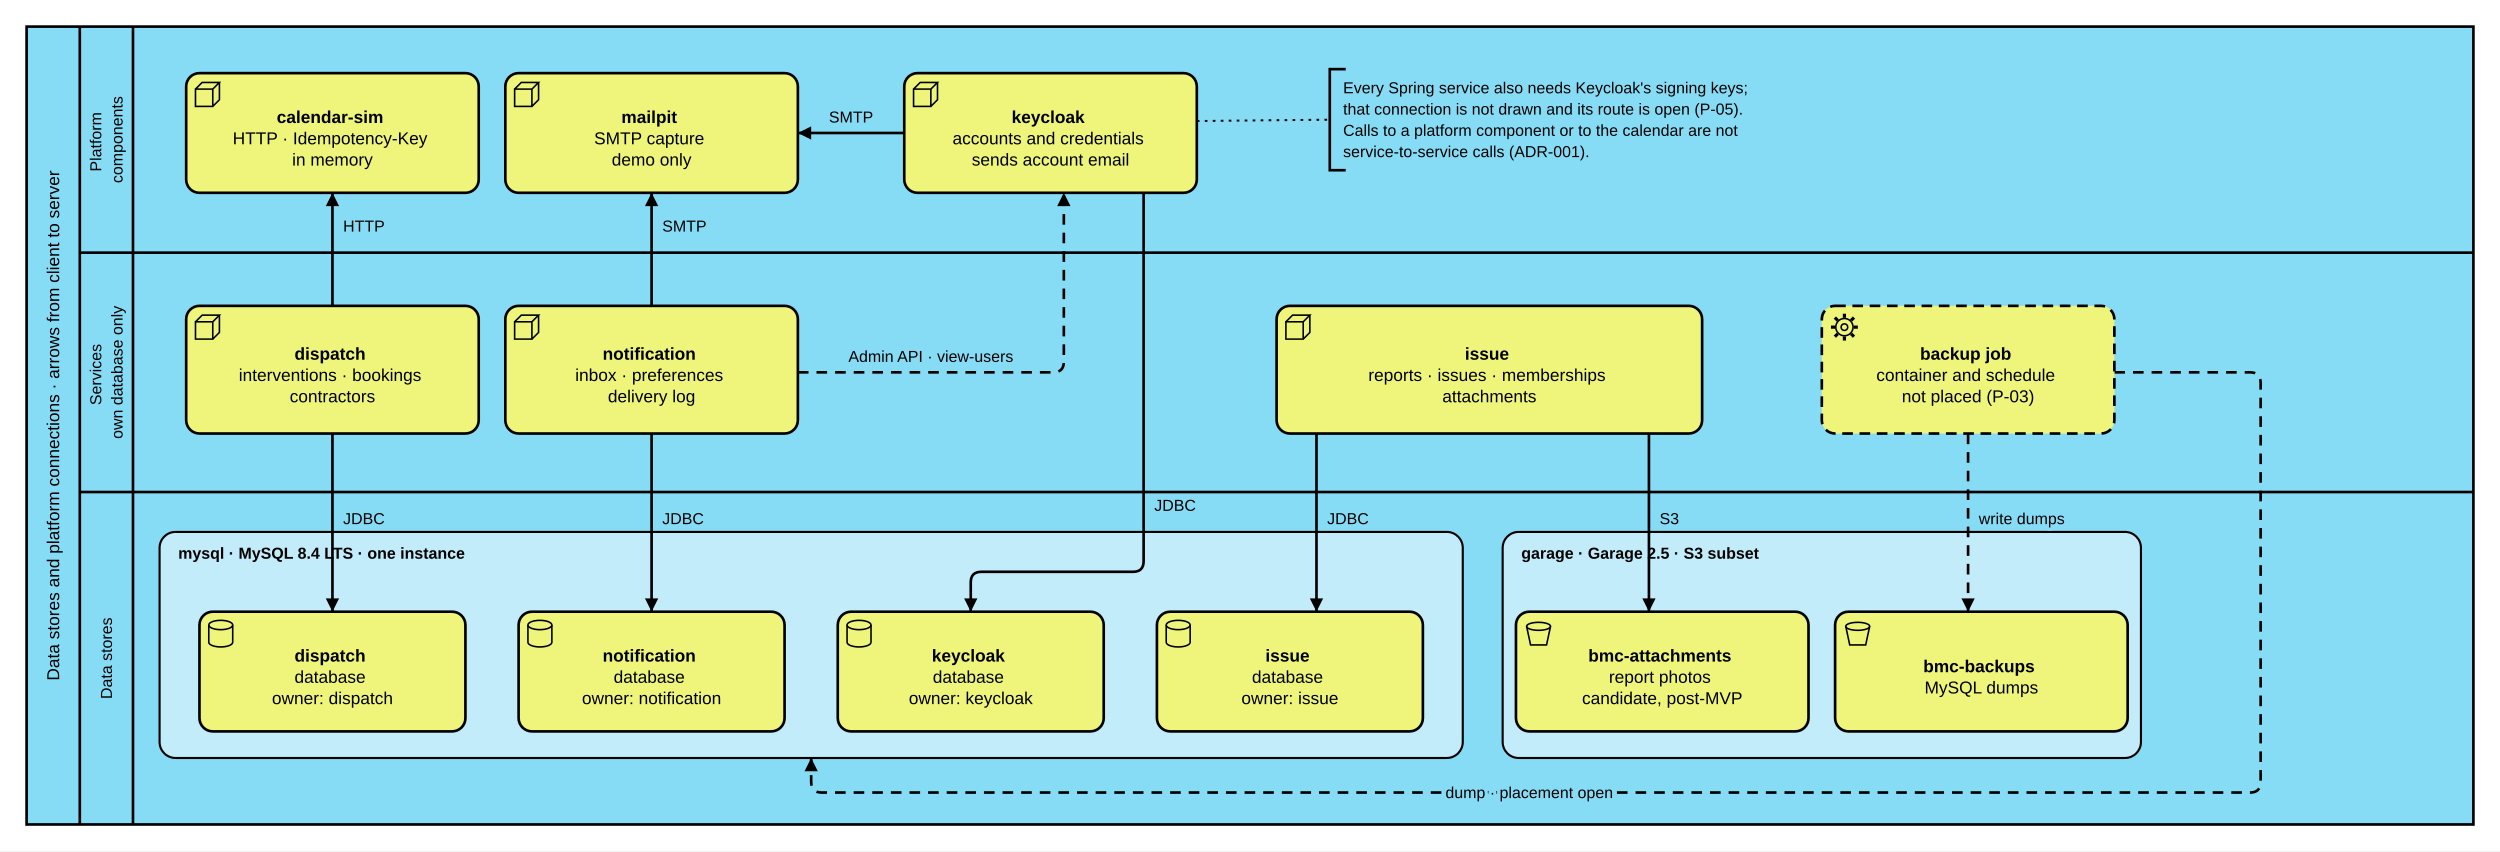
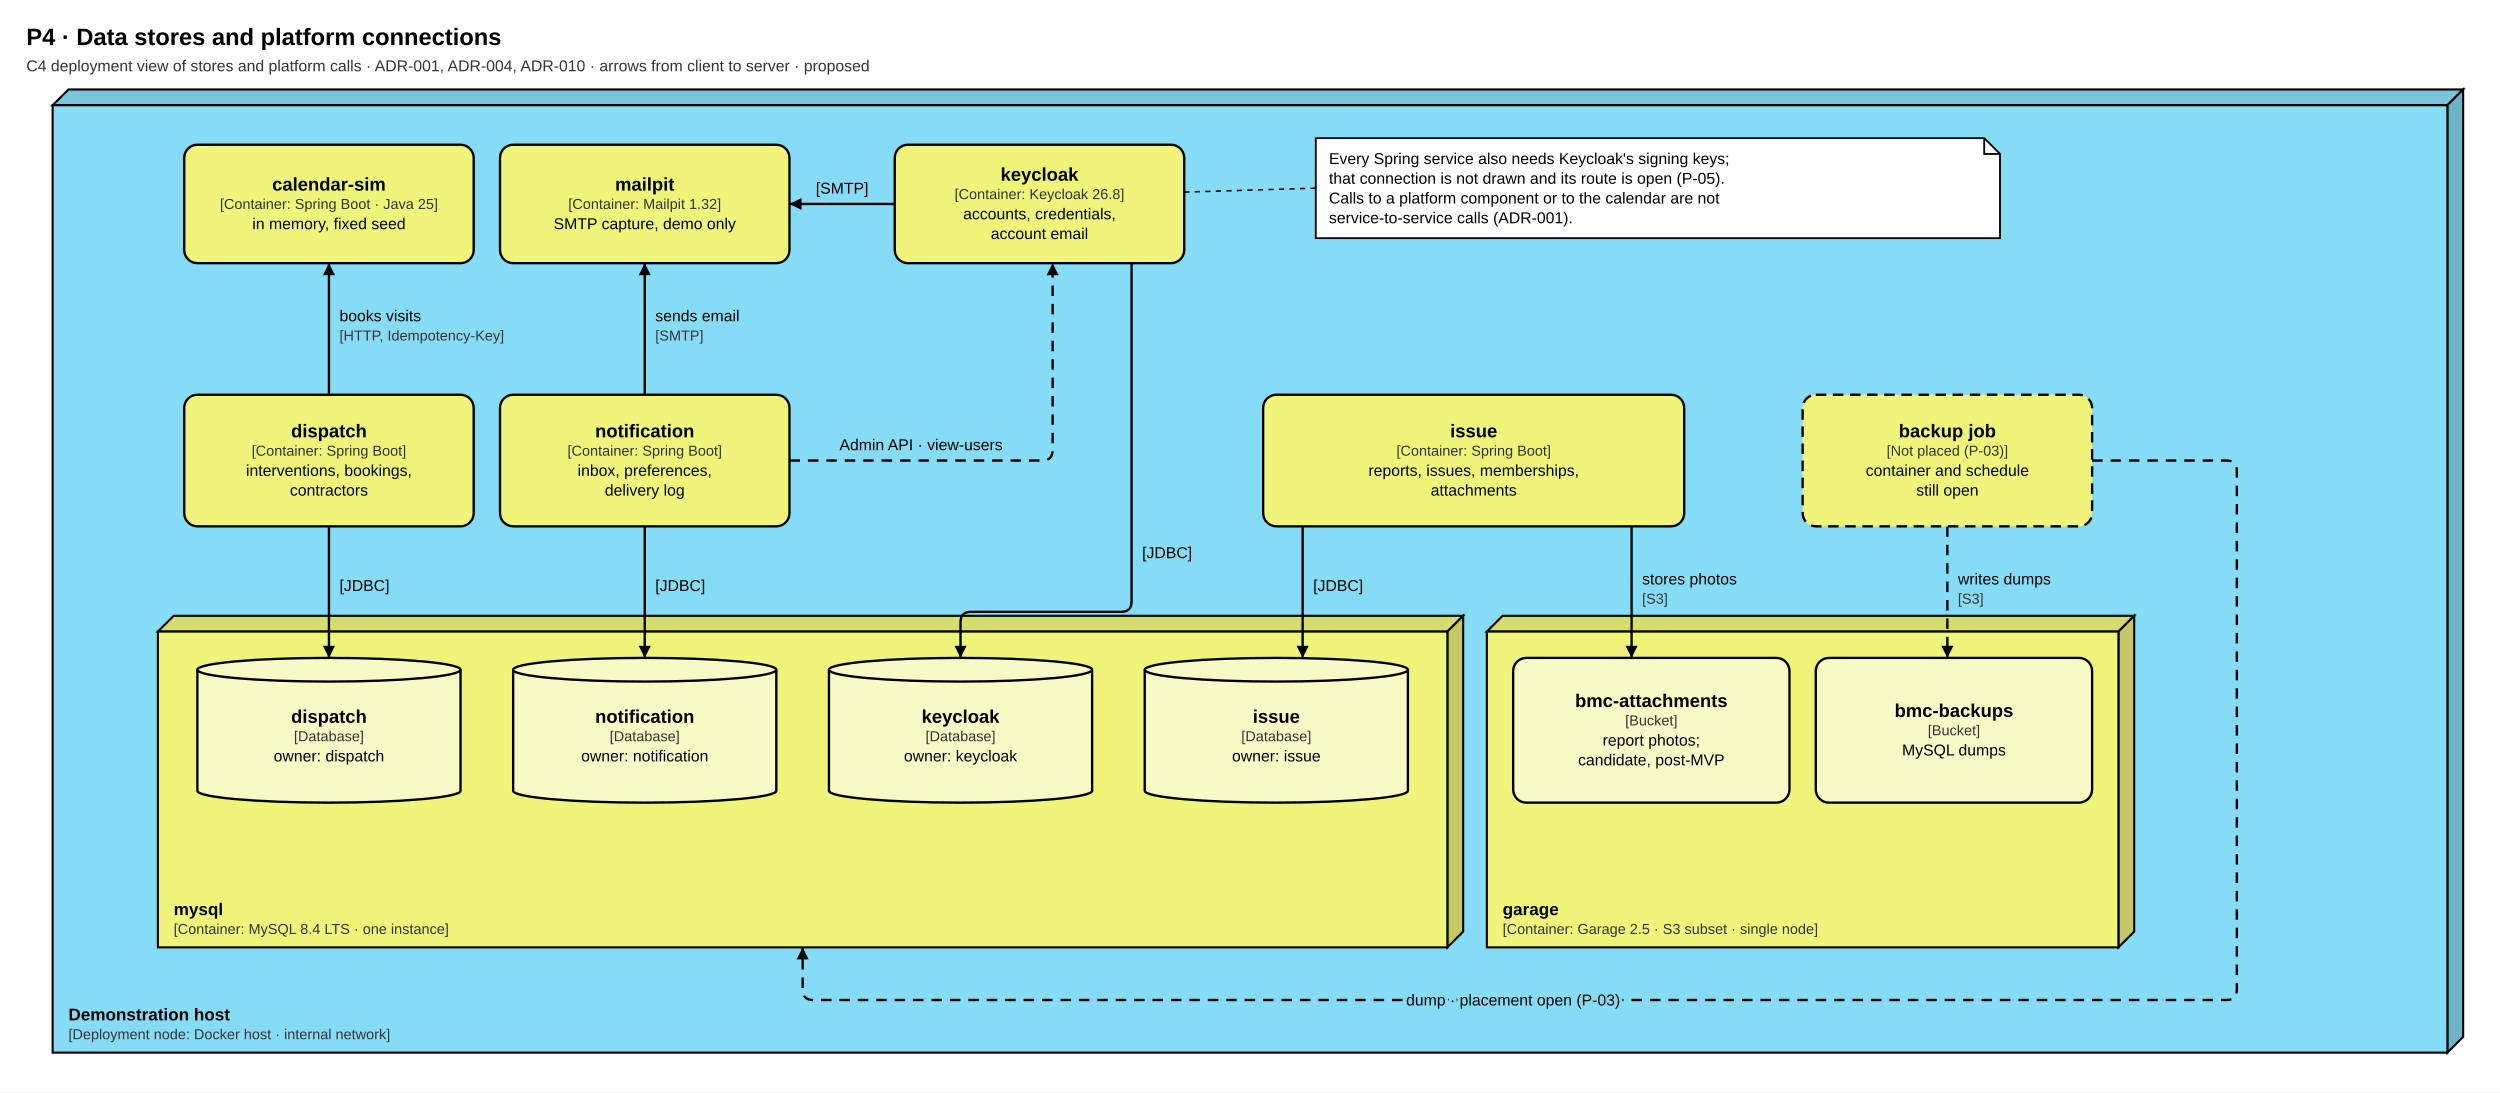
- <svg xmlns="http://www.w3.org/2000/svg" width="1880" height="640" viewBox="0 0 1880 640" font-family="Arial, 'Liberation Sans', Helvetica, sans-serif" fill="#000000">
+ <svg xmlns="http://www.w3.org/2000/svg" width="1900" height="830" viewBox="0 0 1900 830" font-family="Arial, 'Liberation Sans', Helvetica, sans-serif">
  <defs>
-     <marker id="arrow" viewBox="0 0 12 12" refX="11" refY="6" markerWidth="12" markerHeight="12" markerUnits="userSpaceOnUse" orient="auto">
+     <marker id="arrow" viewBox="0 0 12 12" refX="11" refY="6" markerWidth="11" markerHeight="11" markerUnits="userSpaceOnUse" orient="auto">
      <path d="M1 1 L11 6 L1 11 Z" fill="#000000" />
    </marker>
  </defs>
  <rect width="100%" height="100%" fill="#FFFFFF" />
-   <rect x="20" y="20" width="1840" height="600" fill="#87DCF5" stroke="#000000" stroke-width="2" />
-   <path d="M60 20 v600" stroke="#000000" stroke-width="2" />
-   <text x="40.0" y="320.0" font-size="13" text-anchor="middle" dominant-baseline="central" transform="rotate(-90 40.0 320.0)">
-     <tspan x="40.0" dy="0">Data stores and platform connections · arrows from client to server</tspan>
-   </text>
-   <path d="M100 20 v170" stroke="#000000" stroke-width="2" />
-   <text x="80.0" y="97.0" font-size="12" text-anchor="middle" dominant-baseline="central" transform="rotate(-90 80.0 105.0)">
-     <tspan x="80.0" dy="0">Platform</tspan>
-     <tspan x="80.0" dy="16">components</tspan>
-   </text>
-   <path d="M100 190 v180" stroke="#000000" stroke-width="2" />
-   <text x="80.0" y="272.0" font-size="12" text-anchor="middle" dominant-baseline="central" transform="rotate(-90 80.0 280.0)">
-     <tspan x="80.0" dy="0">Services</tspan>
-     <tspan x="80.0" dy="16">own database only</tspan>
-   </text>
-   <path d="M60 190 h1800" stroke="#000000" stroke-width="2" />
-   <path d="M100 370 v250" stroke="#000000" stroke-width="2" />
-   <text x="80.0" y="495.0" font-size="12" text-anchor="middle" dominant-baseline="central" transform="rotate(-90 80.0 495.0)">
-     <tspan x="80.0" dy="0">Data stores</tspan>
-   </text>
-   <path d="M60 370 h1800" stroke="#000000" stroke-width="2" />
-   <rect x="120" y="400" width="980" height="170" rx="12" fill="#C2ECFA" stroke="#000000" stroke-width="1.6" />
-   <text x="134" y="416.0" font-size="12" text-anchor="start" dominant-baseline="central">
-     <tspan x="134" dy="0" font-weight="bold">mysql · MySQL 8.4 LTS · one instance</tspan>
-   </text>
-   <rect x="1130" y="400" width="480" height="170" rx="12" fill="#C2ECFA" stroke="#000000" stroke-width="1.6" />
-   <text x="1144" y="416.0" font-size="12" text-anchor="start" dominant-baseline="central">
-     <tspan x="1144" dy="0" font-weight="bold">garage · Garage 2.5 · S3 subset</tspan>
-   </text>
-   <path d="M250 230 L250 145" stroke="#000000" stroke-width="2" fill="none" marker-end="url(#arrow)" />
-   <text stroke="#87DCF5" stroke-width="5" stroke-linejoin="round" x="258" y="170.0" font-size="12" text-anchor="start" dominant-baseline="central">
-     <tspan x="258" dy="0">HTTP</tspan>
-   </text>
-   <text x="258" y="170.0" font-size="12" text-anchor="start" dominant-baseline="central">
-     <tspan x="258" dy="0">HTTP</tspan>
-   </text>
-   <path d="M490 230 L490 145" stroke="#000000" stroke-width="2" fill="none" marker-end="url(#arrow)" />
-   <text stroke="#87DCF5" stroke-width="5" stroke-linejoin="round" x="498" y="170.0" font-size="12" text-anchor="start" dominant-baseline="central">
-     <tspan x="498" dy="0">SMTP</tspan>
-   </text>
-   <text x="498" y="170.0" font-size="12" text-anchor="start" dominant-baseline="central">
-     <tspan x="498" dy="0">SMTP</tspan>
-   </text>
-   <path d="M680 100 L600 100" stroke="#000000" stroke-width="2" fill="none" marker-end="url(#arrow)" />
-   <text stroke="#87DCF5" stroke-width="5" stroke-linejoin="round" x="640" y="88.0" font-size="12" text-anchor="middle" dominant-baseline="central">
-     <tspan x="640" dy="0">SMTP</tspan>
-   </text>
-   <text x="640" y="88.0" font-size="12" text-anchor="middle" dominant-baseline="central">
-     <tspan x="640" dy="0">SMTP</tspan>
-   </text>
-   <path d="M600 280 L792.0 280.0 Q800 280 800.0 272.0 L800 145" stroke="#000000" stroke-width="2" fill="none" stroke-dasharray="8 6" marker-end="url(#arrow)" />
-   <text stroke="#87DCF5" stroke-width="5" stroke-linejoin="round" x="700" y="268.0" font-size="12" text-anchor="middle" dominant-baseline="central">
-     <tspan x="700" dy="0">Admin API · view-users</tspan>
-   </text>
-   <text x="700" y="268.0" font-size="12" text-anchor="middle" dominant-baseline="central">
-     <tspan x="700" dy="0">Admin API · view-users</tspan>
-   </text>
-   <path d="M860 145 L860.0 422.0 Q860 430 852.0 430.0 L738.0 430.0 Q730 430 730.0 438.0 L730 460" stroke="#000000" stroke-width="2" fill="none" marker-end="url(#arrow)" />
-   <text stroke="#87DCF5" stroke-width="5" stroke-linejoin="round" x="868" y="380.0" font-size="12" text-anchor="start" dominant-baseline="central">
-     <tspan x="868" dy="0">JDBC</tspan>
-   </text>
-   <text x="868" y="380.0" font-size="12" text-anchor="start" dominant-baseline="central">
-     <tspan x="868" dy="0">JDBC</tspan>
-   </text>
-   <path d="M250 326 L250 460" stroke="#000000" stroke-width="2" fill="none" marker-end="url(#arrow)" />
-   <text stroke="#87DCF5" stroke-width="5" stroke-linejoin="round" x="258" y="390.0" font-size="12" text-anchor="start" dominant-baseline="central">
-     <tspan x="258" dy="0">JDBC</tspan>
-   </text>
-   <text x="258" y="390.0" font-size="12" text-anchor="start" dominant-baseline="central">
-     <tspan x="258" dy="0">JDBC</tspan>
-   </text>
-   <path d="M490 326 L490 460" stroke="#000000" stroke-width="2" fill="none" marker-end="url(#arrow)" />
-   <text stroke="#87DCF5" stroke-width="5" stroke-linejoin="round" x="498" y="390.0" font-size="12" text-anchor="start" dominant-baseline="central">
-     <tspan x="498" dy="0">JDBC</tspan>
-   </text>
-   <text x="498" y="390.0" font-size="12" text-anchor="start" dominant-baseline="central">
-     <tspan x="498" dy="0">JDBC</tspan>
-   </text>
-   <path d="M990 326 L990 460" stroke="#000000" stroke-width="2" fill="none" marker-end="url(#arrow)" />
-   <text stroke="#87DCF5" stroke-width="5" stroke-linejoin="round" x="998" y="390.0" font-size="12" text-anchor="start" dominant-baseline="central">
-     <tspan x="998" dy="0">JDBC</tspan>
-   </text>
-   <text x="998" y="390.0" font-size="12" text-anchor="start" dominant-baseline="central">
-     <tspan x="998" dy="0">JDBC</tspan>
-   </text>
-   <path d="M1240 326 L1240 460" stroke="#000000" stroke-width="2" fill="none" marker-end="url(#arrow)" />
-   <text stroke="#87DCF5" stroke-width="5" stroke-linejoin="round" x="1248" y="390.0" font-size="12" text-anchor="start" dominant-baseline="central">
-     <tspan x="1248" dy="0">S3</tspan>
-   </text>
-   <text x="1248" y="390.0" font-size="12" text-anchor="start" dominant-baseline="central">
-     <tspan x="1248" dy="0">S3</tspan>
-   </text>
-   <path d="M1480 326 L1480 460" stroke="#000000" stroke-width="2" fill="none" stroke-dasharray="8 6" marker-end="url(#arrow)" />
-   <text stroke="#87DCF5" stroke-width="5" stroke-linejoin="round" x="1488" y="390.0" font-size="12" text-anchor="start" dominant-baseline="central">
-     <tspan x="1488" dy="0">write dumps</tspan>
-   </text>
-   <text x="1488" y="390.0" font-size="12" text-anchor="start" dominant-baseline="central">
-     <tspan x="1488" dy="0">write dumps</tspan>
-   </text>
-   <path d="M1590 280 L1692.0 280.0 Q1700 280 1700.0 288.0 L1700.0 588.0 Q1700 596 1692.0 596.0 L618.0 596.0 Q610 596 610.0 588.0 L610 570" stroke="#000000" stroke-width="2" fill="none" stroke-dasharray="8 6" marker-end="url(#arrow)" />
-   <text stroke="#87DCF5" stroke-width="5" stroke-linejoin="round" x="1150" y="596.0" font-size="12" text-anchor="middle" dominant-baseline="central">
-     <tspan x="1150" dy="0">dump · placement open</tspan>
-   </text>
-   <text x="1150" y="596.0" font-size="12" text-anchor="middle" dominant-baseline="central">
-     <tspan x="1150" dy="0">dump · placement open</tspan>
-   </text>
-   <path d="M900 91.0 L1000 90.0" stroke="#000000" stroke-width="1.5" stroke-dasharray="2 4" fill="none" />
-   <rect x="140" y="55" width="220" height="90" rx="10" fill="#EEF57A" stroke="#000000" stroke-width="2" />
-   <path d="M147 67 h13 v13 h-13 z M147 67 l5 -5 h13 l-5 5 M160 80 l5 -5 v-13" stroke="#000000" stroke-width="1.2" fill="none" />
-   <text x="250.0" y="88.0" font-size="13" text-anchor="middle" dominant-baseline="central">
-     <tspan x="250.0" dy="0" font-weight="bold">calendar-sim</tspan>
-     <tspan x="250.0" dy="16">HTTP · Idempotency-Key</tspan>
-     <tspan x="250.0" dy="16">in memory</tspan>
-   </text>
-   <rect x="380" y="55" width="220" height="90" rx="10" fill="#EEF57A" stroke="#000000" stroke-width="2" />
-   <path d="M387 67 h13 v13 h-13 z M387 67 l5 -5 h13 l-5 5 M400 80 l5 -5 v-13" stroke="#000000" stroke-width="1.2" fill="none" />
-   <text x="490.0" y="88.0" font-size="13" text-anchor="middle" dominant-baseline="central">
-     <tspan x="490.0" dy="0" font-weight="bold">mailpit</tspan>
-     <tspan x="490.0" dy="16">SMTP capture</tspan>
-     <tspan x="490.0" dy="16">demo only</tspan>
-   </text>
-   <rect x="680" y="55" width="220" height="90" rx="10" fill="#EEF57A" stroke="#000000" stroke-width="2" />
-   <path d="M687 67 h13 v13 h-13 z M687 67 l5 -5 h13 l-5 5 M700 80 l5 -5 v-13" stroke="#000000" stroke-width="1.2" fill="none" />
-   <text x="790.0" y="88.0" font-size="13" text-anchor="middle" dominant-baseline="central">
-     <tspan x="790.0" dy="0" font-weight="bold">keycloak</tspan>
-     <tspan x="790.0" dy="16">accounts and credentials</tspan>
-     <tspan x="790.0" dy="16">sends account email</tspan>
-   </text>
-   <rect x="140" y="230" width="220" height="96" rx="10" fill="#EEF57A" stroke="#000000" stroke-width="2" />
-   <path d="M147 242 h13 v13 h-13 z M147 242 l5 -5 h13 l-5 5 M160 255 l5 -5 v-13" stroke="#000000" stroke-width="1.2" fill="none" />
-   <text x="250.0" y="266.0" font-size="13" text-anchor="middle" dominant-baseline="central">
-     <tspan x="250.0" dy="0" font-weight="bold">dispatch</tspan>
-     <tspan x="250.0" dy="16">interventions · bookings</tspan>
-     <tspan x="250.0" dy="16">contractors</tspan>
-   </text>
-   <rect x="380" y="230" width="220" height="96" rx="10" fill="#EEF57A" stroke="#000000" stroke-width="2" />
-   <path d="M387 242 h13 v13 h-13 z M387 242 l5 -5 h13 l-5 5 M400 255 l5 -5 v-13" stroke="#000000" stroke-width="1.2" fill="none" />
-   <text x="490.0" y="266.0" font-size="13" text-anchor="middle" dominant-baseline="central">
-     <tspan x="490.0" dy="0" font-weight="bold">notification</tspan>
-     <tspan x="490.0" dy="16">inbox · preferences</tspan>
-     <tspan x="490.0" dy="16">delivery log</tspan>
-   </text>
-   <rect x="960" y="230" width="320" height="96" rx="10" fill="#EEF57A" stroke="#000000" stroke-width="2" />
-   <path d="M967 242 h13 v13 h-13 z M967 242 l5 -5 h13 l-5 5 M980 255 l5 -5 v-13" stroke="#000000" stroke-width="1.2" fill="none" />
-   <text x="1120.0" y="266.0" font-size="13" text-anchor="middle" dominant-baseline="central">
-     <tspan x="1120.0" dy="0" font-weight="bold">issue</tspan>
-     <tspan x="1120.0" dy="16">reports · issues · memberships</tspan>
-     <tspan x="1120.0" dy="16">attachments</tspan>
-   </text>
-   <rect x="1370" y="230" width="220" height="96" rx="10" fill="#EEF57A" stroke="#000000" stroke-width="2" stroke-dasharray="8 5" />
-   <path d="M1387 246 m0 -7 l0.0 -3.1" stroke="#000000" stroke-width="2.4" />
-   <path d="M1387 246 m0 7 l0.0 3.1" stroke="#000000" stroke-width="2.4" />
-   <path d="M1387 246 m-7 0 l-3.1 0.0" stroke="#000000" stroke-width="2.4" />
-   <path d="M1387 246 m7 0 l3.1 0.0" stroke="#000000" stroke-width="2.4" />
-   <path d="M1387 246 m5 5 l2.2 2.2" stroke="#000000" stroke-width="2.4" />
-   <path d="M1387 246 m-5 -5 l-2.2 -2.2" stroke="#000000" stroke-width="2.4" />
-   <path d="M1387 246 m5 -5 l2.2 -2.2" stroke="#000000" stroke-width="2.4" />
-   <path d="M1387 246 m-5 5 l-2.2 2.2" stroke="#000000" stroke-width="2.4" />
-   <circle cx="1387" cy="246" r="6.5" stroke="#000000" stroke-width="1.2" fill="#EEF57A" />
-   <circle cx="1387" cy="246" r="2.5" stroke="#000000" stroke-width="1.2" fill="none" />
-   <text x="1480.0" y="266.0" font-size="13" text-anchor="middle" dominant-baseline="central">
-     <tspan x="1480.0" dy="0" font-weight="bold">backup job</tspan>
-     <tspan x="1480.0" dy="16">container and schedule</tspan>
-     <tspan x="1480.0" dy="16">not placed (P-03)</tspan>
-   </text>
-   <rect x="150" y="460" width="200" height="90" rx="10" fill="#EEF57A" stroke="#000000" stroke-width="2" />
-   <path d="M157 470 v13 a9 3.5 0 0 0 18 0 v-13" stroke="#000000" stroke-width="1.2" fill="none" />
-   <ellipse cx="166" cy="470" rx="9" ry="3.5" stroke="#000000" stroke-width="1.2" fill="none" />
-   <text x="250.0" y="493.0" font-size="13" text-anchor="middle" dominant-baseline="central">
-     <tspan x="250.0" dy="0" font-weight="bold">dispatch</tspan>
-     <tspan x="250.0" dy="16">database</tspan>
-     <tspan x="250.0" dy="16">owner: dispatch</tspan>
-   </text>
-   <rect x="390" y="460" width="200" height="90" rx="10" fill="#EEF57A" stroke="#000000" stroke-width="2" />
-   <path d="M397 470 v13 a9 3.5 0 0 0 18 0 v-13" stroke="#000000" stroke-width="1.2" fill="none" />
-   <ellipse cx="406" cy="470" rx="9" ry="3.5" stroke="#000000" stroke-width="1.2" fill="none" />
-   <text x="490.0" y="493.0" font-size="13" text-anchor="middle" dominant-baseline="central">
-     <tspan x="490.0" dy="0" font-weight="bold">notification</tspan>
-     <tspan x="490.0" dy="16">database</tspan>
-     <tspan x="490.0" dy="16">owner: notification</tspan>
-   </text>
-   <rect x="630" y="460" width="200" height="90" rx="10" fill="#EEF57A" stroke="#000000" stroke-width="2" />
-   <path d="M637 470 v13 a9 3.5 0 0 0 18 0 v-13" stroke="#000000" stroke-width="1.2" fill="none" />
-   <ellipse cx="646" cy="470" rx="9" ry="3.5" stroke="#000000" stroke-width="1.2" fill="none" />
-   <text x="730.0" y="493.0" font-size="13" text-anchor="middle" dominant-baseline="central">
-     <tspan x="730.0" dy="0" font-weight="bold">keycloak</tspan>
-     <tspan x="730.0" dy="16">database</tspan>
-     <tspan x="730.0" dy="16">owner: keycloak</tspan>
-   </text>
-   <rect x="870" y="460" width="200" height="90" rx="10" fill="#EEF57A" stroke="#000000" stroke-width="2" />
-   <path d="M877 470 v13 a9 3.5 0 0 0 18 0 v-13" stroke="#000000" stroke-width="1.2" fill="none" />
-   <ellipse cx="886" cy="470" rx="9" ry="3.5" stroke="#000000" stroke-width="1.2" fill="none" />
-   <text x="970.0" y="493.0" font-size="13" text-anchor="middle" dominant-baseline="central">
-     <tspan x="970.0" dy="0" font-weight="bold">issue</tspan>
-     <tspan x="970.0" dy="16">database</tspan>
-     <tspan x="970.0" dy="16">owner: issue</tspan>
-   </text>
-   <rect x="1140" y="460" width="220" height="90" rx="10" fill="#EEF57A" stroke="#000000" stroke-width="2" />
-   <path d="M1148 471 l3 14 h12 l3 -14" stroke="#000000" stroke-width="1.2" fill="none" />
-   <ellipse cx="1157" cy="471" rx="9" ry="3" stroke="#000000" stroke-width="1.2" fill="none" />
-   <text x="1250.0" y="493.0" font-size="13" text-anchor="middle" dominant-baseline="central">
-     <tspan x="1250.0" dy="0" font-weight="bold">bmc-attachments</tspan>
-     <tspan x="1250.0" dy="16">report photos</tspan>
-     <tspan x="1250.0" dy="16">candidate, post-MVP</tspan>
-   </text>
-   <rect x="1380" y="460" width="220" height="90" rx="10" fill="#EEF57A" stroke="#000000" stroke-width="2" />
-   <path d="M1388 471 l3 14 h12 l3 -14" stroke="#000000" stroke-width="1.2" fill="none" />
-   <ellipse cx="1397" cy="471" rx="9" ry="3" stroke="#000000" stroke-width="1.2" fill="none" />
-   <text x="1490.0" y="501.0" font-size="13" text-anchor="middle" dominant-baseline="central">
-     <tspan x="1490.0" dy="0" font-weight="bold">bmc-backups</tspan>
-     <tspan x="1490.0" dy="16">MySQL dumps</tspan>
-   </text>
-   <path d="M1012 52 H1000 V128 H1012" stroke="#000000" stroke-width="2" fill="none" />
-   <text x="1010" y="66.0" font-size="12" text-anchor="start" dominant-baseline="central">
-     <tspan x="1010" dy="0">Every Spring service also needs Keycloak's signing keys;</tspan>
-     <tspan x="1010" dy="16">that connection is not drawn and its route is open (P-05).</tspan>
-     <tspan x="1010" dy="16">Calls to a platform component or to the calendar are not</tspan>
-     <tspan x="1010" dy="16">service-to-service calls (ADR-001).</tspan>
-   </text>
+   <path d="M40 80 l12 -12 h1820 l-12 12 z" fill="#79C6DC" stroke="#000000" stroke-width="1.6" />
+   <path d="M1860 80 l12 -12 v720 l-12 12 z" fill="#6EB4C8" stroke="#000000" stroke-width="1.6" />
+   <rect x="40" y="80" width="1820" height="720" fill="#87DCF5" stroke="#000000" stroke-width="1.6" />
+   <text x="52" y="771" font-size="13" font-weight="bold" fill="#000000" text-anchor="start" dominant-baseline="central">Demonstration host</text>
+   <text x="52" y="786" font-size="11" font-weight="normal" fill="#333333" text-anchor="start" dominant-baseline="central">[Deployment node: Docker host · internal network]</text>
+   <path d="M120 480 l12 -12 h980 l-12 12 z" fill="#D6DC6D" stroke="#000000" stroke-width="1.6" />
+   <path d="M1100 480 l12 -12 v240 l-12 12 z" fill="#C3C864" stroke="#000000" stroke-width="1.6" />
+   <rect x="120" y="480" width="980" height="240" fill="#EEF57A" stroke="#000000" stroke-width="1.6" />
+   <text x="132" y="691" font-size="13" font-weight="bold" fill="#000000" text-anchor="start" dominant-baseline="central">mysql</text>
+   <text x="132" y="706" font-size="11" font-weight="normal" fill="#333333" text-anchor="start" dominant-baseline="central">[Container: MySQL 8.4 LTS · one instance]</text>
+   <path d="M1130 480 l12 -12 h480 l-12 12 z" fill="#D6DC6D" stroke="#000000" stroke-width="1.6" />
+   <path d="M1610 480 l12 -12 v240 l-12 12 z" fill="#C3C864" stroke="#000000" stroke-width="1.6" />
+   <rect x="1130" y="480" width="480" height="240" fill="#EEF57A" stroke="#000000" stroke-width="1.6" />
+   <text x="1142" y="691" font-size="13" font-weight="bold" fill="#000000" text-anchor="start" dominant-baseline="central">garage</text>
+   <text x="1142" y="706" font-size="11" font-weight="normal" fill="#333333" text-anchor="start" dominant-baseline="central">[Container: Garage 2.5 · S3 subset · single node]</text>
+   <path d="M250 300 L250 200" stroke="#000000" stroke-width="1.8" fill="none" marker-end="url(#arrow)" />
+   <text stroke="#87DCF5" stroke-width="5" stroke-linejoin="round" x="258" y="240" font-size="12" font-weight="normal" fill="#000000" text-anchor="start" dominant-baseline="central">books visits</text>
+   <text stroke="#87DCF5" stroke-width="5" stroke-linejoin="round" x="258" y="255" font-size="11" font-weight="normal" fill="#333333" text-anchor="start" dominant-baseline="central">[HTTP, Idempotency-Key]</text>
+   <text x="258" y="240" font-size="12" font-weight="normal" fill="#000000" text-anchor="start" dominant-baseline="central">books visits</text>
+   <text x="258" y="255" font-size="11" font-weight="normal" fill="#333333" text-anchor="start" dominant-baseline="central">[HTTP, Idempotency-Key]</text>
+   <path d="M490 300 L490 200" stroke="#000000" stroke-width="1.8" fill="none" marker-end="url(#arrow)" />
+   <text stroke="#87DCF5" stroke-width="5" stroke-linejoin="round" x="498" y="240" font-size="12" font-weight="normal" fill="#000000" text-anchor="start" dominant-baseline="central">sends email</text>
+   <text stroke="#87DCF5" stroke-width="5" stroke-linejoin="round" x="498" y="255" font-size="11" font-weight="normal" fill="#333333" text-anchor="start" dominant-baseline="central">[SMTP]</text>
+   <text x="498" y="240" font-size="12" font-weight="normal" fill="#000000" text-anchor="start" dominant-baseline="central">sends email</text>
+   <text x="498" y="255" font-size="11" font-weight="normal" fill="#333333" text-anchor="start" dominant-baseline="central">[SMTP]</text>
+   <path d="M680 155 L600 155" stroke="#000000" stroke-width="1.8" fill="none" marker-end="url(#arrow)" />
+   <text stroke="#87DCF5" stroke-width="5" stroke-linejoin="round" x="640" y="143" font-size="12" font-weight="normal" fill="#000000" text-anchor="middle" dominant-baseline="central">[SMTP]</text>
+   <text x="640" y="143" font-size="12" font-weight="normal" fill="#000000" text-anchor="middle" dominant-baseline="central">[SMTP]</text>
+   <path d="M600 350 L792.0 350.0 Q800 350 800.0 342.0 L800 200" stroke="#000000" stroke-width="1.8" fill="none" stroke-dasharray="8 6" marker-end="url(#arrow)" />
+   <text stroke="#87DCF5" stroke-width="5" stroke-linejoin="round" x="700" y="338" font-size="12" font-weight="normal" fill="#000000" text-anchor="middle" dominant-baseline="central">Admin API · view-users</text>
+   <text x="700" y="338" font-size="12" font-weight="normal" fill="#000000" text-anchor="middle" dominant-baseline="central">Admin API · view-users</text>
+   <path d="M860 200 L860.0 457.0 Q860 465 852.0 465.0 L738.0 465.0 Q730 465 730.0 473.0 L730 500" stroke="#000000" stroke-width="1.8" fill="none" marker-end="url(#arrow)" />
+   <text stroke="#87DCF5" stroke-width="5" stroke-linejoin="round" x="868" y="420" font-size="12" font-weight="normal" fill="#000000" text-anchor="start" dominant-baseline="central">[JDBC]</text>
+   <text x="868" y="420" font-size="12" font-weight="normal" fill="#000000" text-anchor="start" dominant-baseline="central">[JDBC]</text>
+   <path d="M250 400 L250 500" stroke="#000000" stroke-width="1.8" fill="none" marker-end="url(#arrow)" />
+   <text stroke="#87DCF5" stroke-width="5" stroke-linejoin="round" x="258" y="445" font-size="12" font-weight="normal" fill="#000000" text-anchor="start" dominant-baseline="central">[JDBC]</text>
+   <text x="258" y="445" font-size="12" font-weight="normal" fill="#000000" text-anchor="start" dominant-baseline="central">[JDBC]</text>
+   <path d="M490 400 L490 500" stroke="#000000" stroke-width="1.8" fill="none" marker-end="url(#arrow)" />
+   <text stroke="#87DCF5" stroke-width="5" stroke-linejoin="round" x="498" y="445" font-size="12" font-weight="normal" fill="#000000" text-anchor="start" dominant-baseline="central">[JDBC]</text>
+   <text x="498" y="445" font-size="12" font-weight="normal" fill="#000000" text-anchor="start" dominant-baseline="central">[JDBC]</text>
+   <path d="M990 400 L990 500" stroke="#000000" stroke-width="1.8" fill="none" marker-end="url(#arrow)" />
+   <text stroke="#87DCF5" stroke-width="5" stroke-linejoin="round" x="998" y="445" font-size="12" font-weight="normal" fill="#000000" text-anchor="start" dominant-baseline="central">[JDBC]</text>
+   <text x="998" y="445" font-size="12" font-weight="normal" fill="#000000" text-anchor="start" dominant-baseline="central">[JDBC]</text>
+   <path d="M1240 400 L1240 500" stroke="#000000" stroke-width="1.8" fill="none" marker-end="url(#arrow)" />
+   <text stroke="#87DCF5" stroke-width="5" stroke-linejoin="round" x="1248" y="440" font-size="12" font-weight="normal" fill="#000000" text-anchor="start" dominant-baseline="central">stores photos</text>
+   <text stroke="#87DCF5" stroke-width="5" stroke-linejoin="round" x="1248" y="455" font-size="11" font-weight="normal" fill="#333333" text-anchor="start" dominant-baseline="central">[S3]</text>
+   <text x="1248" y="440" font-size="12" font-weight="normal" fill="#000000" text-anchor="start" dominant-baseline="central">stores photos</text>
+   <text x="1248" y="455" font-size="11" font-weight="normal" fill="#333333" text-anchor="start" dominant-baseline="central">[S3]</text>
+   <path d="M1480 400 L1480 500" stroke="#000000" stroke-width="1.8" fill="none" stroke-dasharray="8 6" marker-end="url(#arrow)" />
+   <text stroke="#87DCF5" stroke-width="5" stroke-linejoin="round" x="1488" y="440" font-size="12" font-weight="normal" fill="#000000" text-anchor="start" dominant-baseline="central">writes dumps</text>
+   <text stroke="#87DCF5" stroke-width="5" stroke-linejoin="round" x="1488" y="455" font-size="11" font-weight="normal" fill="#333333" text-anchor="start" dominant-baseline="central">[S3]</text>
+   <text x="1488" y="440" font-size="12" font-weight="normal" fill="#000000" text-anchor="start" dominant-baseline="central">writes dumps</text>
+   <text x="1488" y="455" font-size="11" font-weight="normal" fill="#333333" text-anchor="start" dominant-baseline="central">[S3]</text>
+   <path d="M1590 350 L1692.0 350.0 Q1700 350 1700.0 358.0 L1700.0 752.0 Q1700 760 1692.0 760.0 L618.0 760.0 Q610 760 610.0 752.0 L610 720" stroke="#000000" stroke-width="1.8" fill="none" stroke-dasharray="8 6" marker-end="url(#arrow)" />
+   <text stroke="#87DCF5" stroke-width="5" stroke-linejoin="round" x="1150" y="760" font-size="12" font-weight="normal" fill="#000000" text-anchor="middle" dominant-baseline="central">dump · placement open (P-03)</text>
+   <text x="1150" y="760" font-size="12" font-weight="normal" fill="#000000" text-anchor="middle" dominant-baseline="central">dump · placement open (P-03)</text>
+   <path d="M900 146.0 L1000 143.0" stroke="#000000" stroke-width="1.2" stroke-dasharray="4 4" fill="none" />
+   <text x="20" y="28" font-size="18" font-weight="bold" fill="#000000" text-anchor="start" dominant-baseline="central">P4 · Data stores and platform connections</text>
+   <text x="20" y="50" font-size="12" font-weight="normal" fill="#333333" text-anchor="start" dominant-baseline="central">C4 deployment view of stores and platform calls · ADR-001, ADR-004, ADR-010 · arrows from client to server · proposed</text>
+   <rect x="140" y="110" width="220" height="90" rx="10" fill="#EEF57A" stroke="#000000" stroke-width="1.8" />
+   <text x="250.0" y="140.0" font-size="14" font-weight="bold" fill="#000000" text-anchor="middle" dominant-baseline="central">calendar-sim</text>
+   <text x="250.0" y="155.0" font-size="11" font-weight="normal" fill="#333333" text-anchor="middle" dominant-baseline="central">[Container: Spring Boot · Java 25]</text>
+   <text x="250.0" y="170.0" font-size="12" font-weight="normal" fill="#000000" text-anchor="middle" dominant-baseline="central">in memory, fixed seed</text>
+   <rect x="380" y="110" width="220" height="90" rx="10" fill="#EEF57A" stroke="#000000" stroke-width="1.8" />
+   <text x="490.0" y="140.0" font-size="14" font-weight="bold" fill="#000000" text-anchor="middle" dominant-baseline="central">mailpit</text>
+   <text x="490.0" y="155.0" font-size="11" font-weight="normal" fill="#333333" text-anchor="middle" dominant-baseline="central">[Container: Mailpit 1.32]</text>
+   <text x="490.0" y="170.0" font-size="12" font-weight="normal" fill="#000000" text-anchor="middle" dominant-baseline="central">SMTP capture, demo only</text>
+   <rect x="680" y="110" width="220" height="90" rx="10" fill="#EEF57A" stroke="#000000" stroke-width="1.8" />
+   <text x="790.0" y="132.5" font-size="14" font-weight="bold" fill="#000000" text-anchor="middle" dominant-baseline="central">keycloak</text>
+   <text x="790.0" y="147.5" font-size="11" font-weight="normal" fill="#333333" text-anchor="middle" dominant-baseline="central">[Container: Keycloak 26.8]</text>
+   <text x="790.0" y="162.5" font-size="12" font-weight="normal" fill="#000000" text-anchor="middle" dominant-baseline="central">accounts, credentials,</text>
+   <text x="790.0" y="177.5" font-size="12" font-weight="normal" fill="#000000" text-anchor="middle" dominant-baseline="central">account email</text>
+   <rect x="140" y="300" width="220" height="100" rx="10" fill="#EEF57A" stroke="#000000" stroke-width="1.8" />
+   <text x="250.0" y="327.5" font-size="14" font-weight="bold" fill="#000000" text-anchor="middle" dominant-baseline="central">dispatch</text>
+   <text x="250.0" y="342.5" font-size="11" font-weight="normal" fill="#333333" text-anchor="middle" dominant-baseline="central">[Container: Spring Boot]</text>
+   <text x="250.0" y="357.5" font-size="12" font-weight="normal" fill="#000000" text-anchor="middle" dominant-baseline="central">interventions, bookings,</text>
+   <text x="250.0" y="372.5" font-size="12" font-weight="normal" fill="#000000" text-anchor="middle" dominant-baseline="central">contractors</text>
+   <rect x="380" y="300" width="220" height="100" rx="10" fill="#EEF57A" stroke="#000000" stroke-width="1.8" />
+   <text x="490.0" y="327.5" font-size="14" font-weight="bold" fill="#000000" text-anchor="middle" dominant-baseline="central">notification</text>
+   <text x="490.0" y="342.5" font-size="11" font-weight="normal" fill="#333333" text-anchor="middle" dominant-baseline="central">[Container: Spring Boot]</text>
+   <text x="490.0" y="357.5" font-size="12" font-weight="normal" fill="#000000" text-anchor="middle" dominant-baseline="central">inbox, preferences,</text>
+   <text x="490.0" y="372.5" font-size="12" font-weight="normal" fill="#000000" text-anchor="middle" dominant-baseline="central">delivery log</text>
+   <rect x="960" y="300" width="320" height="100" rx="10" fill="#EEF57A" stroke="#000000" stroke-width="1.8" />
+   <text x="1120.0" y="327.5" font-size="14" font-weight="bold" fill="#000000" text-anchor="middle" dominant-baseline="central">issue</text>
+   <text x="1120.0" y="342.5" font-size="11" font-weight="normal" fill="#333333" text-anchor="middle" dominant-baseline="central">[Container: Spring Boot]</text>
+   <text x="1120.0" y="357.5" font-size="12" font-weight="normal" fill="#000000" text-anchor="middle" dominant-baseline="central">reports, issues, memberships,</text>
+   <text x="1120.0" y="372.5" font-size="12" font-weight="normal" fill="#000000" text-anchor="middle" dominant-baseline="central">attachments</text>
+   <rect x="1370" y="300" width="220" height="100" rx="10" fill="#EEF57A" stroke="#000000" stroke-width="1.8" stroke-dasharray="8 5" />
+   <text x="1480.0" y="327.5" font-size="14" font-weight="bold" fill="#000000" text-anchor="middle" dominant-baseline="central">backup job</text>
+   <text x="1480.0" y="342.5" font-size="11" font-weight="normal" fill="#333333" text-anchor="middle" dominant-baseline="central">[Not placed (P-03)]</text>
+   <text x="1480.0" y="357.5" font-size="12" font-weight="normal" fill="#000000" text-anchor="middle" dominant-baseline="central">container and schedule</text>
+   <text x="1480.0" y="372.5" font-size="12" font-weight="normal" fill="#000000" text-anchor="middle" dominant-baseline="central">still open</text>
+   <path d="M150 509 a100.0 9 0 0 1 200 0 v92 a100.0 9 0 0 1 -200 0 z" fill="#F7FAC4" stroke="#000000" stroke-width="1.8" />
+   <path d="M150 509 a100.0 9 0 0 0 200 0" fill="none" stroke="#000000" stroke-width="1.8" />
+   <text x="250.0" y="544.5" font-size="14" font-weight="bold" fill="#000000" text-anchor="middle" dominant-baseline="central">dispatch</text>
+   <text x="250.0" y="559.5" font-size="11" font-weight="normal" fill="#333333" text-anchor="middle" dominant-baseline="central">[Database]</text>
+   <text x="250.0" y="574.5" font-size="12" font-weight="normal" fill="#000000" text-anchor="middle" dominant-baseline="central">owner: dispatch</text>
+   <path d="M390 509 a100.0 9 0 0 1 200 0 v92 a100.0 9 0 0 1 -200 0 z" fill="#F7FAC4" stroke="#000000" stroke-width="1.8" />
+   <path d="M390 509 a100.0 9 0 0 0 200 0" fill="none" stroke="#000000" stroke-width="1.8" />
+   <text x="490.0" y="544.5" font-size="14" font-weight="bold" fill="#000000" text-anchor="middle" dominant-baseline="central">notification</text>
+   <text x="490.0" y="559.5" font-size="11" font-weight="normal" fill="#333333" text-anchor="middle" dominant-baseline="central">[Database]</text>
+   <text x="490.0" y="574.5" font-size="12" font-weight="normal" fill="#000000" text-anchor="middle" dominant-baseline="central">owner: notification</text>
+   <path d="M630 509 a100.0 9 0 0 1 200 0 v92 a100.0 9 0 0 1 -200 0 z" fill="#F7FAC4" stroke="#000000" stroke-width="1.8" />
+   <path d="M630 509 a100.0 9 0 0 0 200 0" fill="none" stroke="#000000" stroke-width="1.8" />
+   <text x="730.0" y="544.5" font-size="14" font-weight="bold" fill="#000000" text-anchor="middle" dominant-baseline="central">keycloak</text>
+   <text x="730.0" y="559.5" font-size="11" font-weight="normal" fill="#333333" text-anchor="middle" dominant-baseline="central">[Database]</text>
+   <text x="730.0" y="574.5" font-size="12" font-weight="normal" fill="#000000" text-anchor="middle" dominant-baseline="central">owner: keycloak</text>
+   <path d="M870 509 a100.0 9 0 0 1 200 0 v92 a100.0 9 0 0 1 -200 0 z" fill="#F7FAC4" stroke="#000000" stroke-width="1.8" />
+   <path d="M870 509 a100.0 9 0 0 0 200 0" fill="none" stroke="#000000" stroke-width="1.8" />
+   <text x="970.0" y="544.5" font-size="14" font-weight="bold" fill="#000000" text-anchor="middle" dominant-baseline="central">issue</text>
+   <text x="970.0" y="559.5" font-size="11" font-weight="normal" fill="#333333" text-anchor="middle" dominant-baseline="central">[Database]</text>
+   <text x="970.0" y="574.5" font-size="12" font-weight="normal" fill="#000000" text-anchor="middle" dominant-baseline="central">owner: issue</text>
+   <rect x="1150" y="500" width="210" height="110" rx="10" fill="#F7FAC4" stroke="#000000" stroke-width="1.8" />
+   <text x="1255.0" y="532.5" font-size="14" font-weight="bold" fill="#000000" text-anchor="middle" dominant-baseline="central">bmc-attachments</text>
+   <text x="1255.0" y="547.5" font-size="11" font-weight="normal" fill="#333333" text-anchor="middle" dominant-baseline="central">[Bucket]</text>
+   <text x="1255.0" y="562.5" font-size="12" font-weight="normal" fill="#000000" text-anchor="middle" dominant-baseline="central">report photos;</text>
+   <text x="1255.0" y="577.5" font-size="12" font-weight="normal" fill="#000000" text-anchor="middle" dominant-baseline="central">candidate, post-MVP</text>
+   <rect x="1380" y="500" width="210" height="110" rx="10" fill="#F7FAC4" stroke="#000000" stroke-width="1.8" />
+   <text x="1485.0" y="540.0" font-size="14" font-weight="bold" fill="#000000" text-anchor="middle" dominant-baseline="central">bmc-backups</text>
+   <text x="1485.0" y="555.0" font-size="11" font-weight="normal" fill="#333333" text-anchor="middle" dominant-baseline="central">[Bucket]</text>
+   <text x="1485.0" y="570.0" font-size="12" font-weight="normal" fill="#000000" text-anchor="middle" dominant-baseline="central">MySQL dumps</text>
+   <path d="M1000 105 h508 l12 12 v64 h-520 z" fill="#FFFFFF" stroke="#000000" stroke-width="1.4" />
+   <path d="M1508 105 v12 h12" fill="none" stroke="#000000" stroke-width="1.4" />
+   <text x="1010" y="120.5" font-size="12" font-weight="normal" fill="#000000" text-anchor="start" dominant-baseline="central">Every Spring service also needs Keycloak's signing keys;</text>
+   <text x="1010" y="135.5" font-size="12" font-weight="normal" fill="#000000" text-anchor="start" dominant-baseline="central">that connection is not drawn and its route is open (P-05).</text>
+   <text x="1010" y="150.5" font-size="12" font-weight="normal" fill="#000000" text-anchor="start" dominant-baseline="central">Calls to a platform component or to the calendar are not</text>
+   <text x="1010" y="165.5" font-size="12" font-weight="normal" fill="#000000" text-anchor="start" dominant-baseline="central">service-to-service calls (ADR-001).</text>
</svg>
